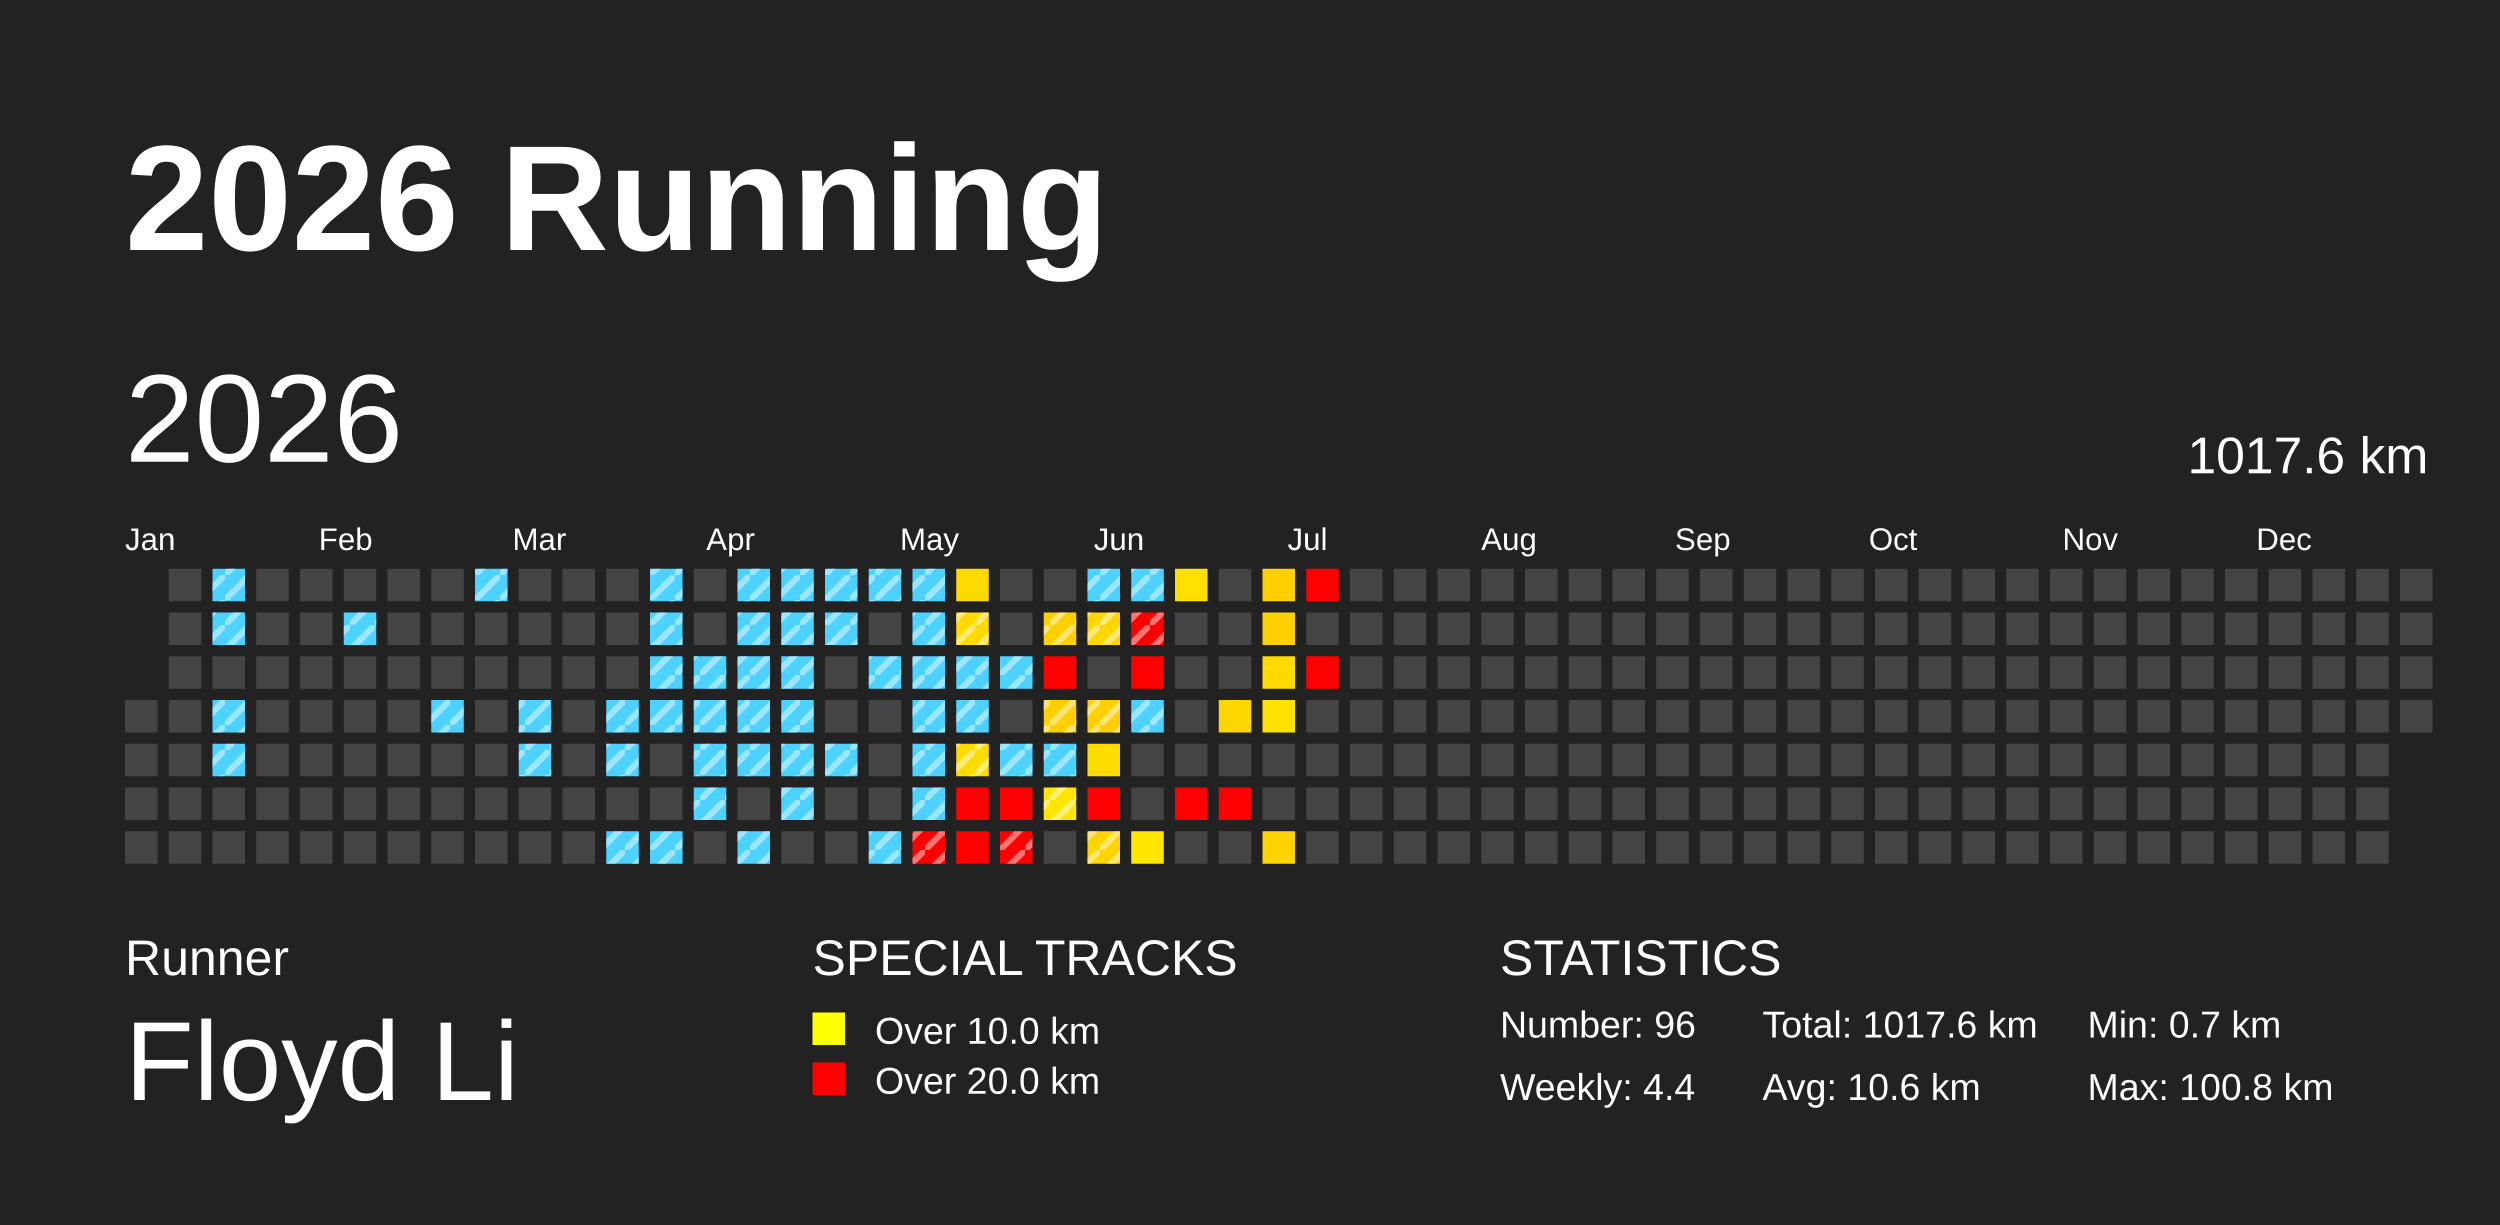
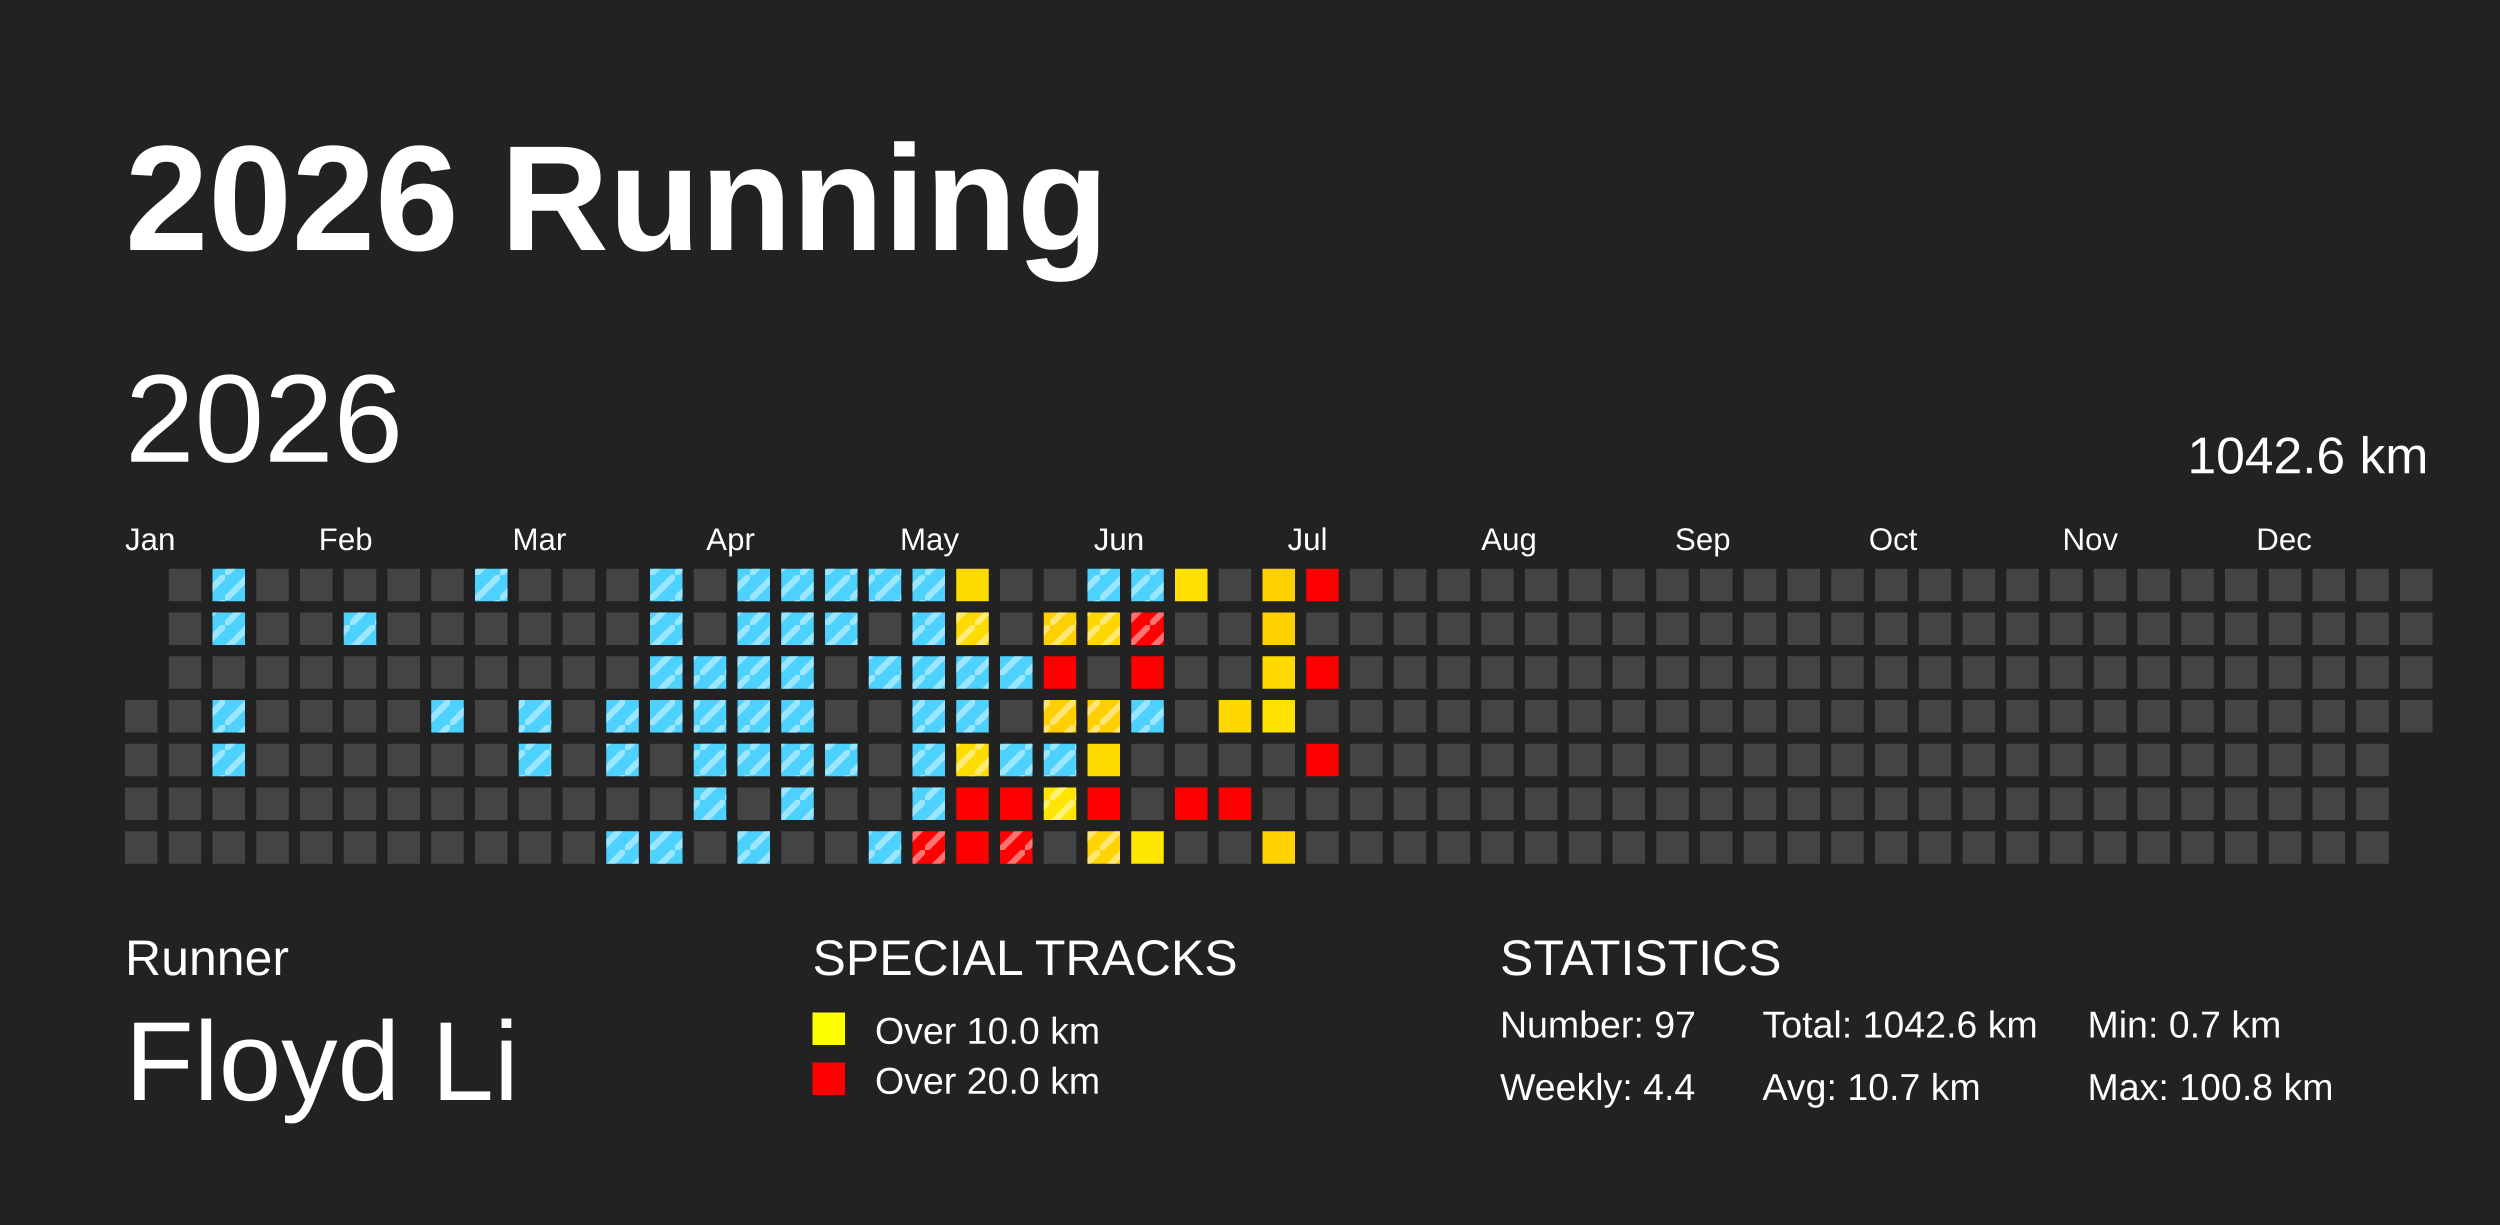
<svg xmlns="http://www.w3.org/2000/svg" baseProfile="full" height="98mm" version="1.1" viewBox="0,0,200,98" width="200mm">
  <defs>
    <pattern height="2" id="indoor-stripe" patternUnits="userSpaceOnUse" width="2">
      <line stroke="white" stroke-opacity="0.45" stroke-width="0.5" x1="0" x2="2" y1="2" y2="0" />
    </pattern>
  </defs>
  <rect fill="#222222" height="98" width="200" x="0" y="0" />
  <text fill="#FFFFFF" style="font-size:12px; font-family:Arial; font-weight:bold;" x="10" y="20">2026 Running</text>
  <text fill="#FFFFFF" style="font-size:4px; font-family:Arial" x="10" y="78">Runner</text>
  <text fill="#FFFFFF" style="font-size:9px; font-family:Arial" x="10" y="88">Floyd Li</text>
  <text fill="#FFFFFF" style="font-size:4px; font-family:Arial" x="65" y="78">SPECIAL TRACKS</text>
  <rect fill="yellow" height="2.6" width="2.6" x="65" y="81" />
  <text fill="#FFFFFF" style="font-size:3px; font-family:Arial" x="70" y="83.5">Over 10.0 km</text>
  <rect fill="red" height="2.6" width="2.6" x="65" y="85" />
  <text fill="#FFFFFF" style="font-size:3px; font-family:Arial" x="70" y="87.5">Over 20.0 km</text>
  <text fill="#FFFFFF" style="font-size:4px; font-family:Arial" x="120" y="78">STATISTICS</text>
-   <text fill="#FFFFFF" style="font-size:3px; font-family:Arial" x="120" y="83">Number: 96</text>
+   <text fill="#FFFFFF" style="font-size:3px; font-family:Arial" x="120" y="83">Number: 97</text>
  <text fill="#FFFFFF" style="font-size:3px; font-family:Arial" x="120" y="88">Weekly: 4.4</text>
-   <text fill="#FFFFFF" style="font-size:3px; font-family:Arial" x="141" y="83">Total: 1017.6 km</text>
-   <text fill="#FFFFFF" style="font-size:3px; font-family:Arial" x="141" y="88">Avg: 10.6 km</text>
+   <text fill="#FFFFFF" style="font-size:3px; font-family:Arial" x="141" y="83">Total: 1042.6 km</text>
+   <text fill="#FFFFFF" style="font-size:3px; font-family:Arial" x="141" y="88">Avg: 10.7 km</text>
  <text fill="#FFFFFF" style="font-size:3px; font-family:Arial" x="167" y="83">Min: 0.7 km</text>
  <text fill="#FFFFFF" style="font-size:3px; font-family:Arial" x="167" y="88">Max: 100.8 km</text>
  <text dominant-baseline="hanging" fill="#FFFFFF" style="font-size:10.0px; font-family:Arial;" x="10" y="30">2026</text>
-   <text dominant-baseline="hanging" fill="#FFFFFF" style="font-size:4.125px; font-family:Arial;" x="175" y="35">1017.6 km</text>
+   <text dominant-baseline="hanging" fill="#FFFFFF" style="font-size:4.125px; font-family:Arial;" x="175" y="35">1042.6 km</text>
  <text fill="#FFFFFF" style="font-size:2.5px; font-family:Arial" x="10.0" y="44">Jan</text>
  <text fill="#FFFFFF" style="font-size:2.5px; font-family:Arial" x="25.5" y="44">Feb</text>
  <text fill="#FFFFFF" style="font-size:2.5px; font-family:Arial" x="41.0" y="44">Mar</text>
  <text fill="#FFFFFF" style="font-size:2.5px; font-family:Arial" x="56.5" y="44">Apr</text>
  <text fill="#FFFFFF" style="font-size:2.5px; font-family:Arial" x="72.0" y="44">May</text>
  <text fill="#FFFFFF" style="font-size:2.5px; font-family:Arial" x="87.5" y="44">Jun</text>
  <text fill="#FFFFFF" style="font-size:2.5px; font-family:Arial" x="103.0" y="44">Jul</text>
  <text fill="#FFFFFF" style="font-size:2.5px; font-family:Arial" x="118.5" y="44">Aug</text>
  <text fill="#FFFFFF" style="font-size:2.5px; font-family:Arial" x="134.0" y="44">Sep</text>
  <text fill="#FFFFFF" style="font-size:2.5px; font-family:Arial" x="149.5" y="44">Oct</text>
  <text fill="#FFFFFF" style="font-size:2.5px; font-family:Arial" x="165.0" y="44">Nov</text>
  <text fill="#FFFFFF" style="font-size:2.5px; font-family:Arial" x="180.5" y="44">Dec</text>
  <rect fill="#444444" height="2.6" width="2.6" x="10.0" y="56.0" />
  <rect fill="#444444" height="2.6" width="2.6" x="10.0" y="59.5" />
  <rect fill="#444444" height="2.6" width="2.6" x="10.0" y="63.0" />
  <rect fill="#444444" height="2.6" width="2.6" x="10.0" y="66.5" />
  <rect fill="#444444" height="2.6" width="2.6" x="13.5" y="45.5" />
  <rect fill="#444444" height="2.6" width="2.6" x="13.5" y="49.0" />
  <rect fill="#444444" height="2.6" width="2.6" x="13.5" y="52.5" />
  <rect fill="#444444" height="2.6" width="2.6" x="13.5" y="56.0" />
  <rect fill="#444444" height="2.6" width="2.6" x="13.5" y="59.5" />
  <rect fill="#444444" height="2.6" width="2.6" x="13.5" y="63.0" />
  <rect fill="#444444" height="2.6" width="2.6" x="13.5" y="66.5" />
  <rect fill="#4dd2ff" height="2.6" width="2.6" x="17.0" y="45.5" />
  <rect fill="url(#indoor-stripe)" height="2.6" style="pointer-events: none;" width="2.6" x="17.0" y="45.5" />
  <rect fill="#4dd2ff" height="2.6" width="2.6" x="17.0" y="49.0" />
  <rect fill="url(#indoor-stripe)" height="2.6" style="pointer-events: none;" width="2.6" x="17.0" y="49.0" />
  <rect fill="#444444" height="2.6" width="2.6" x="17.0" y="52.5" />
  <rect fill="#4dd2ff" height="2.6" width="2.6" x="17.0" y="56.0" />
  <rect fill="url(#indoor-stripe)" height="2.6" style="pointer-events: none;" width="2.6" x="17.0" y="56.0" />
  <rect fill="#4dd2ff" height="2.6" width="2.6" x="17.0" y="59.5" />
  <rect fill="url(#indoor-stripe)" height="2.6" style="pointer-events: none;" width="2.6" x="17.0" y="59.5" />
  <rect fill="#444444" height="2.6" width="2.6" x="17.0" y="63.0" />
  <rect fill="#444444" height="2.6" width="2.6" x="17.0" y="66.5" />
  <rect fill="#444444" height="2.6" width="2.6" x="20.5" y="45.5" />
  <rect fill="#444444" height="2.6" width="2.6" x="20.5" y="49.0" />
  <rect fill="#444444" height="2.6" width="2.6" x="20.5" y="52.5" />
  <rect fill="#444444" height="2.6" width="2.6" x="20.5" y="56.0" />
  <rect fill="#444444" height="2.6" width="2.6" x="20.5" y="59.5" />
  <rect fill="#444444" height="2.6" width="2.6" x="20.5" y="63.0" />
  <rect fill="#444444" height="2.6" width="2.6" x="20.5" y="66.5" />
  <rect fill="#444444" height="2.6" width="2.6" x="24.0" y="45.5" />
  <rect fill="#444444" height="2.6" width="2.6" x="24.0" y="49.0" />
  <rect fill="#444444" height="2.6" width="2.6" x="24.0" y="52.5" />
  <rect fill="#444444" height="2.6" width="2.6" x="24.0" y="56.0" />
  <rect fill="#444444" height="2.6" width="2.6" x="24.0" y="59.5" />
  <rect fill="#444444" height="2.6" width="2.6" x="24.0" y="63.0" />
  <rect fill="#444444" height="2.6" width="2.6" x="24.0" y="66.5" />
  <rect fill="#444444" height="2.6" width="2.6" x="27.5" y="45.5" />
  <rect fill="#4dd2ff" height="2.6" width="2.6" x="27.5" y="49.0" />
  <rect fill="url(#indoor-stripe)" height="2.6" style="pointer-events: none;" width="2.6" x="27.5" y="49.0" />
  <rect fill="#444444" height="2.6" width="2.6" x="27.5" y="52.5" />
  <rect fill="#444444" height="2.6" width="2.6" x="27.5" y="56.0" />
  <rect fill="#444444" height="2.6" width="2.6" x="27.5" y="59.5" />
  <rect fill="#444444" height="2.6" width="2.6" x="27.5" y="63.0" />
  <rect fill="#444444" height="2.6" width="2.6" x="27.5" y="66.5" />
  <rect fill="#444444" height="2.6" width="2.6" x="31.0" y="45.5" />
  <rect fill="#444444" height="2.6" width="2.6" x="31.0" y="49.0" />
  <rect fill="#444444" height="2.6" width="2.6" x="31.0" y="52.5" />
  <rect fill="#444444" height="2.6" width="2.6" x="31.0" y="56.0" />
  <rect fill="#444444" height="2.6" width="2.6" x="31.0" y="59.5" />
  <rect fill="#444444" height="2.6" width="2.6" x="31.0" y="63.0" />
  <rect fill="#444444" height="2.6" width="2.6" x="31.0" y="66.5" />
  <rect fill="#444444" height="2.6" width="2.6" x="34.5" y="45.5" />
  <rect fill="#444444" height="2.6" width="2.6" x="34.5" y="49.0" />
  <rect fill="#444444" height="2.6" width="2.6" x="34.5" y="52.5" />
  <rect fill="#4dd2ff" height="2.6" width="2.6" x="34.5" y="56.0" />
  <rect fill="url(#indoor-stripe)" height="2.6" style="pointer-events: none;" width="2.6" x="34.5" y="56.0" />
  <rect fill="#444444" height="2.6" width="2.6" x="34.5" y="59.5" />
  <rect fill="#444444" height="2.6" width="2.6" x="34.5" y="63.0" />
  <rect fill="#444444" height="2.6" width="2.6" x="34.5" y="66.5" />
  <rect fill="#4dd2ff" height="2.6" width="2.6" x="38.0" y="45.5" />
  <rect fill="url(#indoor-stripe)" height="2.6" style="pointer-events: none;" width="2.6" x="38.0" y="45.5" />
  <rect fill="#444444" height="2.6" width="2.6" x="38.0" y="49.0" />
  <rect fill="#444444" height="2.6" width="2.6" x="38.0" y="52.5" />
  <rect fill="#444444" height="2.6" width="2.6" x="38.0" y="56.0" />
  <rect fill="#444444" height="2.6" width="2.6" x="38.0" y="59.5" />
  <rect fill="#444444" height="2.6" width="2.6" x="38.0" y="63.0" />
  <rect fill="#444444" height="2.6" width="2.6" x="38.0" y="66.5" />
  <rect fill="#444444" height="2.6" width="2.6" x="41.5" y="45.5" />
  <rect fill="#444444" height="2.6" width="2.6" x="41.5" y="49.0" />
  <rect fill="#444444" height="2.6" width="2.6" x="41.5" y="52.5" />
  <rect fill="#4dd2ff" height="2.6" width="2.6" x="41.5" y="56.0" />
  <rect fill="url(#indoor-stripe)" height="2.6" style="pointer-events: none;" width="2.6" x="41.5" y="56.0" />
  <rect fill="#4dd2ff" height="2.6" width="2.6" x="41.5" y="59.5" />
  <rect fill="url(#indoor-stripe)" height="2.6" style="pointer-events: none;" width="2.6" x="41.5" y="59.5" />
  <rect fill="#444444" height="2.6" width="2.6" x="41.5" y="63.0" />
  <rect fill="#444444" height="2.6" width="2.6" x="41.5" y="66.5" />
  <rect fill="#444444" height="2.6" width="2.6" x="45.0" y="45.5" />
  <rect fill="#444444" height="2.6" width="2.6" x="45.0" y="49.0" />
  <rect fill="#444444" height="2.6" width="2.6" x="45.0" y="52.5" />
  <rect fill="#444444" height="2.6" width="2.6" x="45.0" y="56.0" />
  <rect fill="#444444" height="2.6" width="2.6" x="45.0" y="59.5" />
  <rect fill="#444444" height="2.6" width="2.6" x="45.0" y="63.0" />
  <rect fill="#444444" height="2.6" width="2.6" x="45.0" y="66.5" />
  <rect fill="#444444" height="2.6" width="2.6" x="48.5" y="45.5" />
  <rect fill="#444444" height="2.6" width="2.6" x="48.5" y="49.0" />
  <rect fill="#444444" height="2.6" width="2.6" x="48.5" y="52.5" />
  <rect fill="#4dd2ff" height="2.6" width="2.6" x="48.5" y="56.0" />
  <rect fill="url(#indoor-stripe)" height="2.6" style="pointer-events: none;" width="2.6" x="48.5" y="56.0" />
  <rect fill="#4dd2ff" height="2.6" width="2.6" x="48.5" y="59.5" />
  <rect fill="url(#indoor-stripe)" height="2.6" style="pointer-events: none;" width="2.6" x="48.5" y="59.5" />
  <rect fill="#444444" height="2.6" width="2.6" x="48.5" y="63.0" />
  <rect fill="#4dd2ff" height="2.6" width="2.6" x="48.5" y="66.5" />
  <rect fill="url(#indoor-stripe)" height="2.6" style="pointer-events: none;" width="2.6" x="48.5" y="66.5" />
  <rect fill="#4dd2ff" height="2.6" width="2.6" x="52.0" y="45.5" />
  <rect fill="url(#indoor-stripe)" height="2.6" style="pointer-events: none;" width="2.6" x="52.0" y="45.5" />
  <rect fill="#4dd2ff" height="2.6" width="2.6" x="52.0" y="49.0" />
  <rect fill="url(#indoor-stripe)" height="2.6" style="pointer-events: none;" width="2.6" x="52.0" y="49.0" />
  <rect fill="#4dd2ff" height="2.6" width="2.6" x="52.0" y="52.5" />
  <rect fill="url(#indoor-stripe)" height="2.6" style="pointer-events: none;" width="2.6" x="52.0" y="52.5" />
  <rect fill="#4dd2ff" height="2.6" width="2.6" x="52.0" y="56.0" />
  <rect fill="url(#indoor-stripe)" height="2.6" style="pointer-events: none;" width="2.6" x="52.0" y="56.0" />
  <rect fill="#444444" height="2.6" width="2.6" x="52.0" y="59.5" />
  <rect fill="#444444" height="2.6" width="2.6" x="52.0" y="63.0" />
  <rect fill="#4dd2ff" height="2.6" width="2.6" x="52.0" y="66.5" />
  <rect fill="url(#indoor-stripe)" height="2.6" style="pointer-events: none;" width="2.6" x="52.0" y="66.5" />
  <rect fill="#444444" height="2.6" width="2.6" x="55.5" y="45.5" />
  <rect fill="#444444" height="2.6" width="2.6" x="55.5" y="49.0" />
  <rect fill="#4dd2ff" height="2.6" width="2.6" x="55.5" y="52.5" />
  <rect fill="url(#indoor-stripe)" height="2.6" style="pointer-events: none;" width="2.6" x="55.5" y="52.5" />
  <rect fill="#4dd2ff" height="2.6" width="2.6" x="55.5" y="56.0" />
  <rect fill="url(#indoor-stripe)" height="2.6" style="pointer-events: none;" width="2.6" x="55.5" y="56.0" />
  <rect fill="#4dd2ff" height="2.6" width="2.6" x="55.5" y="59.5" />
  <rect fill="url(#indoor-stripe)" height="2.6" style="pointer-events: none;" width="2.6" x="55.5" y="59.5" />
  <rect fill="#4dd2ff" height="2.6" width="2.6" x="55.5" y="63.0" />
  <rect fill="url(#indoor-stripe)" height="2.6" style="pointer-events: none;" width="2.6" x="55.5" y="63.0" />
  <rect fill="#444444" height="2.6" width="2.6" x="55.5" y="66.5" />
  <rect fill="#4dd2ff" height="2.6" width="2.6" x="59.0" y="45.5" />
  <rect fill="url(#indoor-stripe)" height="2.6" style="pointer-events: none;" width="2.6" x="59.0" y="45.5" />
  <rect fill="#4dd2ff" height="2.6" width="2.6" x="59.0" y="49.0" />
  <rect fill="url(#indoor-stripe)" height="2.6" style="pointer-events: none;" width="2.6" x="59.0" y="49.0" />
  <rect fill="#4dd2ff" height="2.6" width="2.6" x="59.0" y="52.5" />
  <rect fill="url(#indoor-stripe)" height="2.6" style="pointer-events: none;" width="2.6" x="59.0" y="52.5" />
  <rect fill="#4dd2ff" height="2.6" width="2.6" x="59.0" y="56.0" />
  <rect fill="url(#indoor-stripe)" height="2.6" style="pointer-events: none;" width="2.6" x="59.0" y="56.0" />
  <rect fill="#4dd2ff" height="2.6" width="2.6" x="59.0" y="59.5" />
  <rect fill="url(#indoor-stripe)" height="2.6" style="pointer-events: none;" width="2.6" x="59.0" y="59.5" />
  <rect fill="#444444" height="2.6" width="2.6" x="59.0" y="63.0" />
  <rect fill="#4dd2ff" height="2.6" width="2.6" x="59.0" y="66.5" />
  <rect fill="url(#indoor-stripe)" height="2.6" style="pointer-events: none;" width="2.6" x="59.0" y="66.5" />
  <rect fill="#4dd2ff" height="2.6" width="2.6" x="62.5" y="45.5" />
  <rect fill="url(#indoor-stripe)" height="2.6" style="pointer-events: none;" width="2.6" x="62.5" y="45.5" />
  <rect fill="#4dd2ff" height="2.6" width="2.6" x="62.5" y="49.0" />
  <rect fill="url(#indoor-stripe)" height="2.6" style="pointer-events: none;" width="2.6" x="62.5" y="49.0" />
  <rect fill="#4dd2ff" height="2.6" width="2.6" x="62.5" y="52.5" />
  <rect fill="url(#indoor-stripe)" height="2.6" style="pointer-events: none;" width="2.6" x="62.5" y="52.5" />
  <rect fill="#4dd2ff" height="2.6" width="2.6" x="62.5" y="56.0" />
  <rect fill="url(#indoor-stripe)" height="2.6" style="pointer-events: none;" width="2.6" x="62.5" y="56.0" />
  <rect fill="#4dd2ff" height="2.6" width="2.6" x="62.5" y="59.5" />
  <rect fill="url(#indoor-stripe)" height="2.6" style="pointer-events: none;" width="2.6" x="62.5" y="59.5" />
  <rect fill="#4dd2ff" height="2.6" width="2.6" x="62.5" y="63.0" />
  <rect fill="url(#indoor-stripe)" height="2.6" style="pointer-events: none;" width="2.6" x="62.5" y="63.0" />
  <rect fill="#444444" height="2.6" width="2.6" x="62.5" y="66.5" />
  <rect fill="#4dd2ff" height="2.6" width="2.6" x="66.0" y="45.5" />
  <rect fill="url(#indoor-stripe)" height="2.6" style="pointer-events: none;" width="2.6" x="66.0" y="45.5" />
  <rect fill="#4dd2ff" height="2.6" width="2.6" x="66.0" y="49.0" />
  <rect fill="url(#indoor-stripe)" height="2.6" style="pointer-events: none;" width="2.6" x="66.0" y="49.0" />
  <rect fill="#444444" height="2.6" width="2.6" x="66.0" y="52.5" />
  <rect fill="#444444" height="2.6" width="2.6" x="66.0" y="56.0" />
  <rect fill="#4dd2ff" height="2.6" width="2.6" x="66.0" y="59.5" />
  <rect fill="url(#indoor-stripe)" height="2.6" style="pointer-events: none;" width="2.6" x="66.0" y="59.5" />
  <rect fill="#444444" height="2.6" width="2.6" x="66.0" y="63.0" />
  <rect fill="#444444" height="2.6" width="2.6" x="66.0" y="66.5" />
  <rect fill="#4dd2ff" height="2.6" width="2.6" x="69.5" y="45.5" />
  <rect fill="url(#indoor-stripe)" height="2.6" style="pointer-events: none;" width="2.6" x="69.5" y="45.5" />
  <rect fill="#444444" height="2.6" width="2.6" x="69.5" y="49.0" />
  <rect fill="#4dd2ff" height="2.6" width="2.6" x="69.5" y="52.5" />
  <rect fill="url(#indoor-stripe)" height="2.6" style="pointer-events: none;" width="2.6" x="69.5" y="52.5" />
  <rect fill="#444444" height="2.6" width="2.6" x="69.5" y="56.0" />
  <rect fill="#444444" height="2.6" width="2.6" x="69.5" y="59.5" />
  <rect fill="#444444" height="2.6" width="2.6" x="69.5" y="63.0" />
  <rect fill="#4dd2ff" height="2.6" width="2.6" x="69.5" y="66.5" />
  <rect fill="url(#indoor-stripe)" height="2.6" style="pointer-events: none;" width="2.6" x="69.5" y="66.5" />
  <rect fill="#4dd2ff" height="2.6" width="2.6" x="73.0" y="45.5" />
  <rect fill="url(#indoor-stripe)" height="2.6" style="pointer-events: none;" width="2.6" x="73.0" y="45.5" />
  <rect fill="#4dd2ff" height="2.6" width="2.6" x="73.0" y="49.0" />
  <rect fill="url(#indoor-stripe)" height="2.6" style="pointer-events: none;" width="2.6" x="73.0" y="49.0" />
  <rect fill="#4dd2ff" height="2.6" width="2.6" x="73.0" y="52.5" />
  <rect fill="url(#indoor-stripe)" height="2.6" style="pointer-events: none;" width="2.6" x="73.0" y="52.5" />
  <rect fill="#4dd2ff" height="2.6" width="2.6" x="73.0" y="56.0" />
  <rect fill="url(#indoor-stripe)" height="2.6" style="pointer-events: none;" width="2.6" x="73.0" y="56.0" />
  <rect fill="#4dd2ff" height="2.6" width="2.6" x="73.0" y="59.5" />
  <rect fill="url(#indoor-stripe)" height="2.6" style="pointer-events: none;" width="2.6" x="73.0" y="59.5" />
  <rect fill="#4dd2ff" height="2.6" width="2.6" x="73.0" y="63.0" />
  <rect fill="url(#indoor-stripe)" height="2.6" style="pointer-events: none;" width="2.6" x="73.0" y="63.0" />
  <rect fill="red" height="2.6" width="2.6" x="73.0" y="66.5" />
  <rect fill="url(#indoor-stripe)" height="2.6" style="pointer-events: none;" width="2.6" x="73.0" y="66.5" />
  <rect fill="#ffda00" height="2.6" width="2.6" x="76.5" y="45.5" />
  <rect fill="#ffda00" height="2.6" width="2.6" x="76.5" y="49.0" />
  <rect fill="url(#indoor-stripe)" height="2.6" style="pointer-events: none;" width="2.6" x="76.5" y="49.0" />
  <rect fill="#4dd2ff" height="2.6" width="2.6" x="76.5" y="52.5" />
  <rect fill="url(#indoor-stripe)" height="2.6" style="pointer-events: none;" width="2.6" x="76.5" y="52.5" />
  <rect fill="#4dd2ff" height="2.6" width="2.6" x="76.5" y="56.0" />
  <rect fill="url(#indoor-stripe)" height="2.6" style="pointer-events: none;" width="2.6" x="76.5" y="56.0" />
  <rect fill="#ffdc00" height="2.6" width="2.6" x="76.5" y="59.5" />
  <rect fill="url(#indoor-stripe)" height="2.6" style="pointer-events: none;" width="2.6" x="76.5" y="59.5" />
  <rect fill="red" height="2.6" width="2.6" x="76.5" y="63.0" />
  <rect fill="red" height="2.6" width="2.6" x="76.5" y="66.5" />
  <rect fill="#444444" height="2.6" width="2.6" x="80.0" y="45.5" />
  <rect fill="#444444" height="2.6" width="2.6" x="80.0" y="49.0" />
  <rect fill="#4dd2ff" height="2.6" width="2.6" x="80.0" y="52.5" />
  <rect fill="url(#indoor-stripe)" height="2.6" style="pointer-events: none;" width="2.6" x="80.0" y="52.5" />
  <rect fill="#444444" height="2.6" width="2.6" x="80.0" y="56.0" />
  <rect fill="#4dd2ff" height="2.6" width="2.6" x="80.0" y="59.5" />
  <rect fill="url(#indoor-stripe)" height="2.6" style="pointer-events: none;" width="2.6" x="80.0" y="59.5" />
  <rect fill="red" height="2.6" width="2.6" x="80.0" y="63.0" />
  <rect fill="red" height="2.6" width="2.6" x="80.0" y="66.5" />
  <rect fill="url(#indoor-stripe)" height="2.6" style="pointer-events: none;" width="2.6" x="80.0" y="66.5" />
  <rect fill="#444444" height="2.6" width="2.6" x="83.5" y="45.5" />
  <rect fill="#ffd000" height="2.6" width="2.6" x="83.5" y="49.0" />
  <rect fill="url(#indoor-stripe)" height="2.6" style="pointer-events: none;" width="2.6" x="83.5" y="49.0" />
  <rect fill="red" height="2.6" width="2.6" x="83.5" y="52.5" />
  <rect fill="#ffcf00" height="2.6" width="2.6" x="83.5" y="56.0" />
  <rect fill="url(#indoor-stripe)" height="2.6" style="pointer-events: none;" width="2.6" x="83.5" y="56.0" />
  <rect fill="#4dd2ff" height="2.6" width="2.6" x="83.5" y="59.5" />
  <rect fill="url(#indoor-stripe)" height="2.6" style="pointer-events: none;" width="2.6" x="83.5" y="59.5" />
  <rect fill="#ffe600" height="2.6" width="2.6" x="83.5" y="63.0" />
  <rect fill="url(#indoor-stripe)" height="2.6" style="pointer-events: none;" width="2.6" x="83.5" y="63.0" />
  <rect fill="#444444" height="2.6" width="2.6" x="83.5" y="66.5" />
  <rect fill="#4dd2ff" height="2.6" width="2.6" x="87.0" y="45.5" />
  <rect fill="url(#indoor-stripe)" height="2.6" style="pointer-events: none;" width="2.6" x="87.0" y="45.5" />
  <rect fill="#ffd600" height="2.6" width="2.6" x="87.0" y="49.0" />
  <rect fill="url(#indoor-stripe)" height="2.6" style="pointer-events: none;" width="2.6" x="87.0" y="49.0" />
  <rect fill="#444444" height="2.6" width="2.6" x="87.0" y="52.5" />
  <rect fill="#ffcf00" height="2.6" width="2.6" x="87.0" y="56.0" />
  <rect fill="url(#indoor-stripe)" height="2.6" style="pointer-events: none;" width="2.6" x="87.0" y="56.0" />
  <rect fill="#ffdc00" height="2.6" width="2.6" x="87.0" y="59.5" />
  <rect fill="red" height="2.6" width="2.6" x="87.0" y="63.0" />
  <rect fill="#ffd400" height="2.6" width="2.6" x="87.0" y="66.5" />
  <rect fill="url(#indoor-stripe)" height="2.6" style="pointer-events: none;" width="2.6" x="87.0" y="66.5" />
  <rect fill="#4dd2ff" height="2.6" width="2.6" x="90.5" y="45.5" />
  <rect fill="url(#indoor-stripe)" height="2.6" style="pointer-events: none;" width="2.6" x="90.5" y="45.5" />
  <rect fill="red" height="2.6" width="2.6" x="90.5" y="49.0" />
  <rect fill="url(#indoor-stripe)" height="2.6" style="pointer-events: none;" width="2.6" x="90.5" y="49.0" />
  <rect fill="red" height="2.6" width="2.6" x="90.5" y="52.5" />
  <rect fill="#4dd2ff" height="2.6" width="2.6" x="90.5" y="56.0" />
  <rect fill="url(#indoor-stripe)" height="2.6" style="pointer-events: none;" width="2.6" x="90.5" y="56.0" />
  <rect fill="#444444" height="2.6" width="2.6" x="90.5" y="59.5" />
  <rect fill="#444444" height="2.6" width="2.6" x="90.5" y="63.0" />
  <rect fill="#ffe700" height="2.6" width="2.6" x="90.5" y="66.5" />
  <rect fill="#ffe000" height="2.6" width="2.6" x="94.0" y="45.5" />
  <rect fill="#444444" height="2.6" width="2.6" x="94.0" y="49.0" />
  <rect fill="#444444" height="2.6" width="2.6" x="94.0" y="52.5" />
  <rect fill="#444444" height="2.6" width="2.6" x="94.0" y="56.0" />
  <rect fill="#444444" height="2.6" width="2.6" x="94.0" y="59.5" />
  <rect fill="red" height="2.6" width="2.6" x="94.0" y="63.0" />
  <rect fill="#444444" height="2.6" width="2.6" x="94.0" y="66.5" />
  <rect fill="#444444" height="2.6" width="2.6" x="97.5" y="45.5" />
  <rect fill="#444444" height="2.6" width="2.6" x="97.5" y="49.0" />
  <rect fill="#444444" height="2.6" width="2.6" x="97.5" y="52.5" />
  <rect fill="#ffd700" height="2.6" width="2.6" x="97.5" y="56.0" />
  <rect fill="#444444" height="2.6" width="2.6" x="97.5" y="59.5" />
  <rect fill="red" height="2.6" width="2.6" x="97.5" y="63.0" />
  <rect fill="#444444" height="2.6" width="2.6" x="97.5" y="66.5" />
  <rect fill="#ffcf00" height="2.6" width="2.6" x="101.0" y="45.5" />
  <rect fill="#ffd000" height="2.6" width="2.6" x="101.0" y="49.0" />
  <rect fill="#ffd900" height="2.6" width="2.6" x="101.0" y="52.5" />
  <rect fill="#ffe100" height="2.6" width="2.6" x="101.0" y="56.0" />
  <rect fill="#444444" height="2.6" width="2.6" x="101.0" y="59.5" />
  <rect fill="#444444" height="2.6" width="2.6" x="101.0" y="63.0" />
  <rect fill="#ffd300" height="2.6" width="2.6" x="101.0" y="66.5" />
  <rect fill="red" height="2.6" width="2.6" x="104.5" y="45.5" />
  <rect fill="#444444" height="2.6" width="2.6" x="104.5" y="49.0" />
  <rect fill="red" height="2.6" width="2.6" x="104.5" y="52.5" />
  <rect fill="#444444" height="2.6" width="2.6" x="104.5" y="56.0" />
-   <rect fill="#444444" height="2.6" width="2.6" x="104.5" y="59.5" />
+   <rect fill="red" height="2.6" width="2.6" x="104.5" y="59.5" />
  <rect fill="#444444" height="2.6" width="2.6" x="104.5" y="63.0" />
  <rect fill="#444444" height="2.6" width="2.6" x="104.5" y="66.5" />
  <rect fill="#444444" height="2.6" width="2.6" x="108.0" y="45.5" />
  <rect fill="#444444" height="2.6" width="2.6" x="108.0" y="49.0" />
  <rect fill="#444444" height="2.6" width="2.6" x="108.0" y="52.5" />
  <rect fill="#444444" height="2.6" width="2.6" x="108.0" y="56.0" />
  <rect fill="#444444" height="2.6" width="2.6" x="108.0" y="59.5" />
  <rect fill="#444444" height="2.6" width="2.6" x="108.0" y="63.0" />
  <rect fill="#444444" height="2.6" width="2.6" x="108.0" y="66.5" />
  <rect fill="#444444" height="2.6" width="2.6" x="111.5" y="45.5" />
  <rect fill="#444444" height="2.6" width="2.6" x="111.5" y="49.0" />
  <rect fill="#444444" height="2.6" width="2.6" x="111.5" y="52.5" />
  <rect fill="#444444" height="2.6" width="2.6" x="111.5" y="56.0" />
  <rect fill="#444444" height="2.6" width="2.6" x="111.5" y="59.5" />
  <rect fill="#444444" height="2.6" width="2.6" x="111.5" y="63.0" />
  <rect fill="#444444" height="2.6" width="2.6" x="111.5" y="66.5" />
  <rect fill="#444444" height="2.6" width="2.6" x="115.0" y="45.5" />
  <rect fill="#444444" height="2.6" width="2.6" x="115.0" y="49.0" />
  <rect fill="#444444" height="2.6" width="2.6" x="115.0" y="52.5" />
  <rect fill="#444444" height="2.6" width="2.6" x="115.0" y="56.0" />
  <rect fill="#444444" height="2.6" width="2.6" x="115.0" y="59.5" />
  <rect fill="#444444" height="2.6" width="2.6" x="115.0" y="63.0" />
  <rect fill="#444444" height="2.6" width="2.6" x="115.0" y="66.5" />
  <rect fill="#444444" height="2.6" width="2.6" x="118.5" y="45.5" />
  <rect fill="#444444" height="2.6" width="2.6" x="118.5" y="49.0" />
  <rect fill="#444444" height="2.6" width="2.6" x="118.5" y="52.5" />
  <rect fill="#444444" height="2.6" width="2.6" x="118.5" y="56.0" />
  <rect fill="#444444" height="2.6" width="2.6" x="118.5" y="59.5" />
  <rect fill="#444444" height="2.6" width="2.6" x="118.5" y="63.0" />
  <rect fill="#444444" height="2.6" width="2.6" x="118.5" y="66.5" />
  <rect fill="#444444" height="2.6" width="2.6" x="122.0" y="45.5" />
  <rect fill="#444444" height="2.6" width="2.6" x="122.0" y="49.0" />
  <rect fill="#444444" height="2.6" width="2.6" x="122.0" y="52.5" />
  <rect fill="#444444" height="2.6" width="2.6" x="122.0" y="56.0" />
  <rect fill="#444444" height="2.6" width="2.6" x="122.0" y="59.5" />
  <rect fill="#444444" height="2.6" width="2.6" x="122.0" y="63.0" />
  <rect fill="#444444" height="2.6" width="2.6" x="122.0" y="66.5" />
  <rect fill="#444444" height="2.6" width="2.6" x="125.5" y="45.5" />
  <rect fill="#444444" height="2.6" width="2.6" x="125.5" y="49.0" />
  <rect fill="#444444" height="2.6" width="2.6" x="125.5" y="52.5" />
  <rect fill="#444444" height="2.6" width="2.6" x="125.5" y="56.0" />
  <rect fill="#444444" height="2.6" width="2.6" x="125.5" y="59.5" />
  <rect fill="#444444" height="2.6" width="2.6" x="125.5" y="63.0" />
  <rect fill="#444444" height="2.6" width="2.6" x="125.5" y="66.5" />
  <rect fill="#444444" height="2.6" width="2.6" x="129.0" y="45.5" />
  <rect fill="#444444" height="2.6" width="2.6" x="129.0" y="49.0" />
  <rect fill="#444444" height="2.6" width="2.6" x="129.0" y="52.5" />
  <rect fill="#444444" height="2.6" width="2.6" x="129.0" y="56.0" />
  <rect fill="#444444" height="2.6" width="2.6" x="129.0" y="59.5" />
  <rect fill="#444444" height="2.6" width="2.6" x="129.0" y="63.0" />
  <rect fill="#444444" height="2.6" width="2.6" x="129.0" y="66.5" />
  <rect fill="#444444" height="2.6" width="2.6" x="132.5" y="45.5" />
  <rect fill="#444444" height="2.6" width="2.6" x="132.5" y="49.0" />
  <rect fill="#444444" height="2.6" width="2.6" x="132.5" y="52.5" />
  <rect fill="#444444" height="2.6" width="2.6" x="132.5" y="56.0" />
  <rect fill="#444444" height="2.6" width="2.6" x="132.5" y="59.5" />
  <rect fill="#444444" height="2.6" width="2.6" x="132.5" y="63.0" />
  <rect fill="#444444" height="2.6" width="2.6" x="132.5" y="66.5" />
  <rect fill="#444444" height="2.6" width="2.6" x="136.0" y="45.5" />
  <rect fill="#444444" height="2.6" width="2.6" x="136.0" y="49.0" />
  <rect fill="#444444" height="2.6" width="2.6" x="136.0" y="52.5" />
  <rect fill="#444444" height="2.6" width="2.6" x="136.0" y="56.0" />
  <rect fill="#444444" height="2.6" width="2.6" x="136.0" y="59.5" />
  <rect fill="#444444" height="2.6" width="2.6" x="136.0" y="63.0" />
  <rect fill="#444444" height="2.6" width="2.6" x="136.0" y="66.5" />
  <rect fill="#444444" height="2.6" width="2.6" x="139.5" y="45.5" />
  <rect fill="#444444" height="2.6" width="2.6" x="139.5" y="49.0" />
  <rect fill="#444444" height="2.6" width="2.6" x="139.5" y="52.5" />
  <rect fill="#444444" height="2.6" width="2.6" x="139.5" y="56.0" />
  <rect fill="#444444" height="2.6" width="2.6" x="139.5" y="59.5" />
  <rect fill="#444444" height="2.6" width="2.6" x="139.5" y="63.0" />
  <rect fill="#444444" height="2.6" width="2.6" x="139.5" y="66.5" />
  <rect fill="#444444" height="2.6" width="2.6" x="143.0" y="45.5" />
  <rect fill="#444444" height="2.6" width="2.6" x="143.0" y="49.0" />
  <rect fill="#444444" height="2.6" width="2.6" x="143.0" y="52.5" />
  <rect fill="#444444" height="2.6" width="2.6" x="143.0" y="56.0" />
  <rect fill="#444444" height="2.6" width="2.6" x="143.0" y="59.5" />
  <rect fill="#444444" height="2.6" width="2.6" x="143.0" y="63.0" />
  <rect fill="#444444" height="2.6" width="2.6" x="143.0" y="66.5" />
  <rect fill="#444444" height="2.6" width="2.6" x="146.5" y="45.5" />
  <rect fill="#444444" height="2.6" width="2.6" x="146.5" y="49.0" />
  <rect fill="#444444" height="2.6" width="2.6" x="146.5" y="52.5" />
  <rect fill="#444444" height="2.6" width="2.6" x="146.5" y="56.0" />
  <rect fill="#444444" height="2.6" width="2.6" x="146.5" y="59.5" />
  <rect fill="#444444" height="2.6" width="2.6" x="146.5" y="63.0" />
  <rect fill="#444444" height="2.6" width="2.6" x="146.5" y="66.5" />
  <rect fill="#444444" height="2.6" width="2.6" x="150.0" y="45.5" />
  <rect fill="#444444" height="2.6" width="2.6" x="150.0" y="49.0" />
  <rect fill="#444444" height="2.6" width="2.6" x="150.0" y="52.5" />
  <rect fill="#444444" height="2.6" width="2.6" x="150.0" y="56.0" />
  <rect fill="#444444" height="2.6" width="2.6" x="150.0" y="59.5" />
  <rect fill="#444444" height="2.6" width="2.6" x="150.0" y="63.0" />
  <rect fill="#444444" height="2.6" width="2.6" x="150.0" y="66.5" />
  <rect fill="#444444" height="2.6" width="2.6" x="153.5" y="45.5" />
  <rect fill="#444444" height="2.6" width="2.6" x="153.5" y="49.0" />
  <rect fill="#444444" height="2.6" width="2.6" x="153.5" y="52.5" />
  <rect fill="#444444" height="2.6" width="2.6" x="153.5" y="56.0" />
  <rect fill="#444444" height="2.6" width="2.6" x="153.5" y="59.5" />
  <rect fill="#444444" height="2.6" width="2.6" x="153.5" y="63.0" />
  <rect fill="#444444" height="2.6" width="2.6" x="153.5" y="66.5" />
  <rect fill="#444444" height="2.6" width="2.6" x="157.0" y="45.5" />
  <rect fill="#444444" height="2.6" width="2.6" x="157.0" y="49.0" />
  <rect fill="#444444" height="2.6" width="2.6" x="157.0" y="52.5" />
  <rect fill="#444444" height="2.6" width="2.6" x="157.0" y="56.0" />
  <rect fill="#444444" height="2.6" width="2.6" x="157.0" y="59.5" />
  <rect fill="#444444" height="2.6" width="2.6" x="157.0" y="63.0" />
  <rect fill="#444444" height="2.6" width="2.6" x="157.0" y="66.5" />
  <rect fill="#444444" height="2.6" width="2.6" x="160.5" y="45.5" />
  <rect fill="#444444" height="2.6" width="2.6" x="160.5" y="49.0" />
  <rect fill="#444444" height="2.6" width="2.6" x="160.5" y="52.5" />
  <rect fill="#444444" height="2.6" width="2.6" x="160.5" y="56.0" />
  <rect fill="#444444" height="2.6" width="2.6" x="160.5" y="59.5" />
  <rect fill="#444444" height="2.6" width="2.6" x="160.5" y="63.0" />
  <rect fill="#444444" height="2.6" width="2.6" x="160.5" y="66.5" />
  <rect fill="#444444" height="2.6" width="2.6" x="164.0" y="45.5" />
  <rect fill="#444444" height="2.6" width="2.6" x="164.0" y="49.0" />
  <rect fill="#444444" height="2.6" width="2.6" x="164.0" y="52.5" />
  <rect fill="#444444" height="2.6" width="2.6" x="164.0" y="56.0" />
  <rect fill="#444444" height="2.6" width="2.6" x="164.0" y="59.5" />
  <rect fill="#444444" height="2.6" width="2.6" x="164.0" y="63.0" />
  <rect fill="#444444" height="2.6" width="2.6" x="164.0" y="66.5" />
  <rect fill="#444444" height="2.6" width="2.6" x="167.5" y="45.5" />
  <rect fill="#444444" height="2.6" width="2.6" x="167.5" y="49.0" />
  <rect fill="#444444" height="2.6" width="2.6" x="167.5" y="52.5" />
  <rect fill="#444444" height="2.6" width="2.6" x="167.5" y="56.0" />
  <rect fill="#444444" height="2.6" width="2.6" x="167.5" y="59.5" />
  <rect fill="#444444" height="2.6" width="2.6" x="167.5" y="63.0" />
  <rect fill="#444444" height="2.6" width="2.6" x="167.5" y="66.5" />
  <rect fill="#444444" height="2.6" width="2.6" x="171.0" y="45.5" />
  <rect fill="#444444" height="2.6" width="2.6" x="171.0" y="49.0" />
  <rect fill="#444444" height="2.6" width="2.6" x="171.0" y="52.5" />
  <rect fill="#444444" height="2.6" width="2.6" x="171.0" y="56.0" />
  <rect fill="#444444" height="2.6" width="2.6" x="171.0" y="59.5" />
  <rect fill="#444444" height="2.6" width="2.6" x="171.0" y="63.0" />
  <rect fill="#444444" height="2.6" width="2.6" x="171.0" y="66.5" />
  <rect fill="#444444" height="2.6" width="2.6" x="174.5" y="45.5" />
  <rect fill="#444444" height="2.6" width="2.6" x="174.5" y="49.0" />
  <rect fill="#444444" height="2.6" width="2.6" x="174.5" y="52.5" />
  <rect fill="#444444" height="2.6" width="2.6" x="174.5" y="56.0" />
  <rect fill="#444444" height="2.6" width="2.6" x="174.5" y="59.5" />
  <rect fill="#444444" height="2.6" width="2.6" x="174.5" y="63.0" />
  <rect fill="#444444" height="2.6" width="2.6" x="174.5" y="66.5" />
  <rect fill="#444444" height="2.6" width="2.6" x="178.0" y="45.5" />
  <rect fill="#444444" height="2.6" width="2.6" x="178.0" y="49.0" />
  <rect fill="#444444" height="2.6" width="2.6" x="178.0" y="52.5" />
  <rect fill="#444444" height="2.6" width="2.6" x="178.0" y="56.0" />
  <rect fill="#444444" height="2.6" width="2.6" x="178.0" y="59.5" />
  <rect fill="#444444" height="2.6" width="2.6" x="178.0" y="63.0" />
  <rect fill="#444444" height="2.6" width="2.6" x="178.0" y="66.5" />
  <rect fill="#444444" height="2.6" width="2.6" x="181.5" y="45.5" />
  <rect fill="#444444" height="2.6" width="2.6" x="181.5" y="49.0" />
  <rect fill="#444444" height="2.6" width="2.6" x="181.5" y="52.5" />
  <rect fill="#444444" height="2.6" width="2.6" x="181.5" y="56.0" />
  <rect fill="#444444" height="2.6" width="2.6" x="181.5" y="59.5" />
  <rect fill="#444444" height="2.6" width="2.6" x="181.5" y="63.0" />
  <rect fill="#444444" height="2.6" width="2.6" x="181.5" y="66.5" />
  <rect fill="#444444" height="2.6" width="2.6" x="185.0" y="45.5" />
  <rect fill="#444444" height="2.6" width="2.6" x="185.0" y="49.0" />
  <rect fill="#444444" height="2.6" width="2.6" x="185.0" y="52.5" />
  <rect fill="#444444" height="2.6" width="2.6" x="185.0" y="56.0" />
  <rect fill="#444444" height="2.6" width="2.6" x="185.0" y="59.5" />
  <rect fill="#444444" height="2.6" width="2.6" x="185.0" y="63.0" />
  <rect fill="#444444" height="2.6" width="2.6" x="185.0" y="66.5" />
  <rect fill="#444444" height="2.6" width="2.6" x="188.5" y="45.5" />
  <rect fill="#444444" height="2.6" width="2.6" x="188.5" y="49.0" />
  <rect fill="#444444" height="2.6" width="2.6" x="188.5" y="52.5" />
  <rect fill="#444444" height="2.6" width="2.6" x="188.5" y="56.0" />
  <rect fill="#444444" height="2.6" width="2.6" x="188.5" y="59.5" />
  <rect fill="#444444" height="2.6" width="2.6" x="188.5" y="63.0" />
  <rect fill="#444444" height="2.6" width="2.6" x="188.5" y="66.5" />
  <rect fill="#444444" height="2.6" width="2.6" x="192.0" y="45.5" />
  <rect fill="#444444" height="2.6" width="2.6" x="192.0" y="49.0" />
  <rect fill="#444444" height="2.6" width="2.6" x="192.0" y="52.5" />
  <rect fill="#444444" height="2.6" width="2.6" x="192.0" y="56.0" />
</svg>
